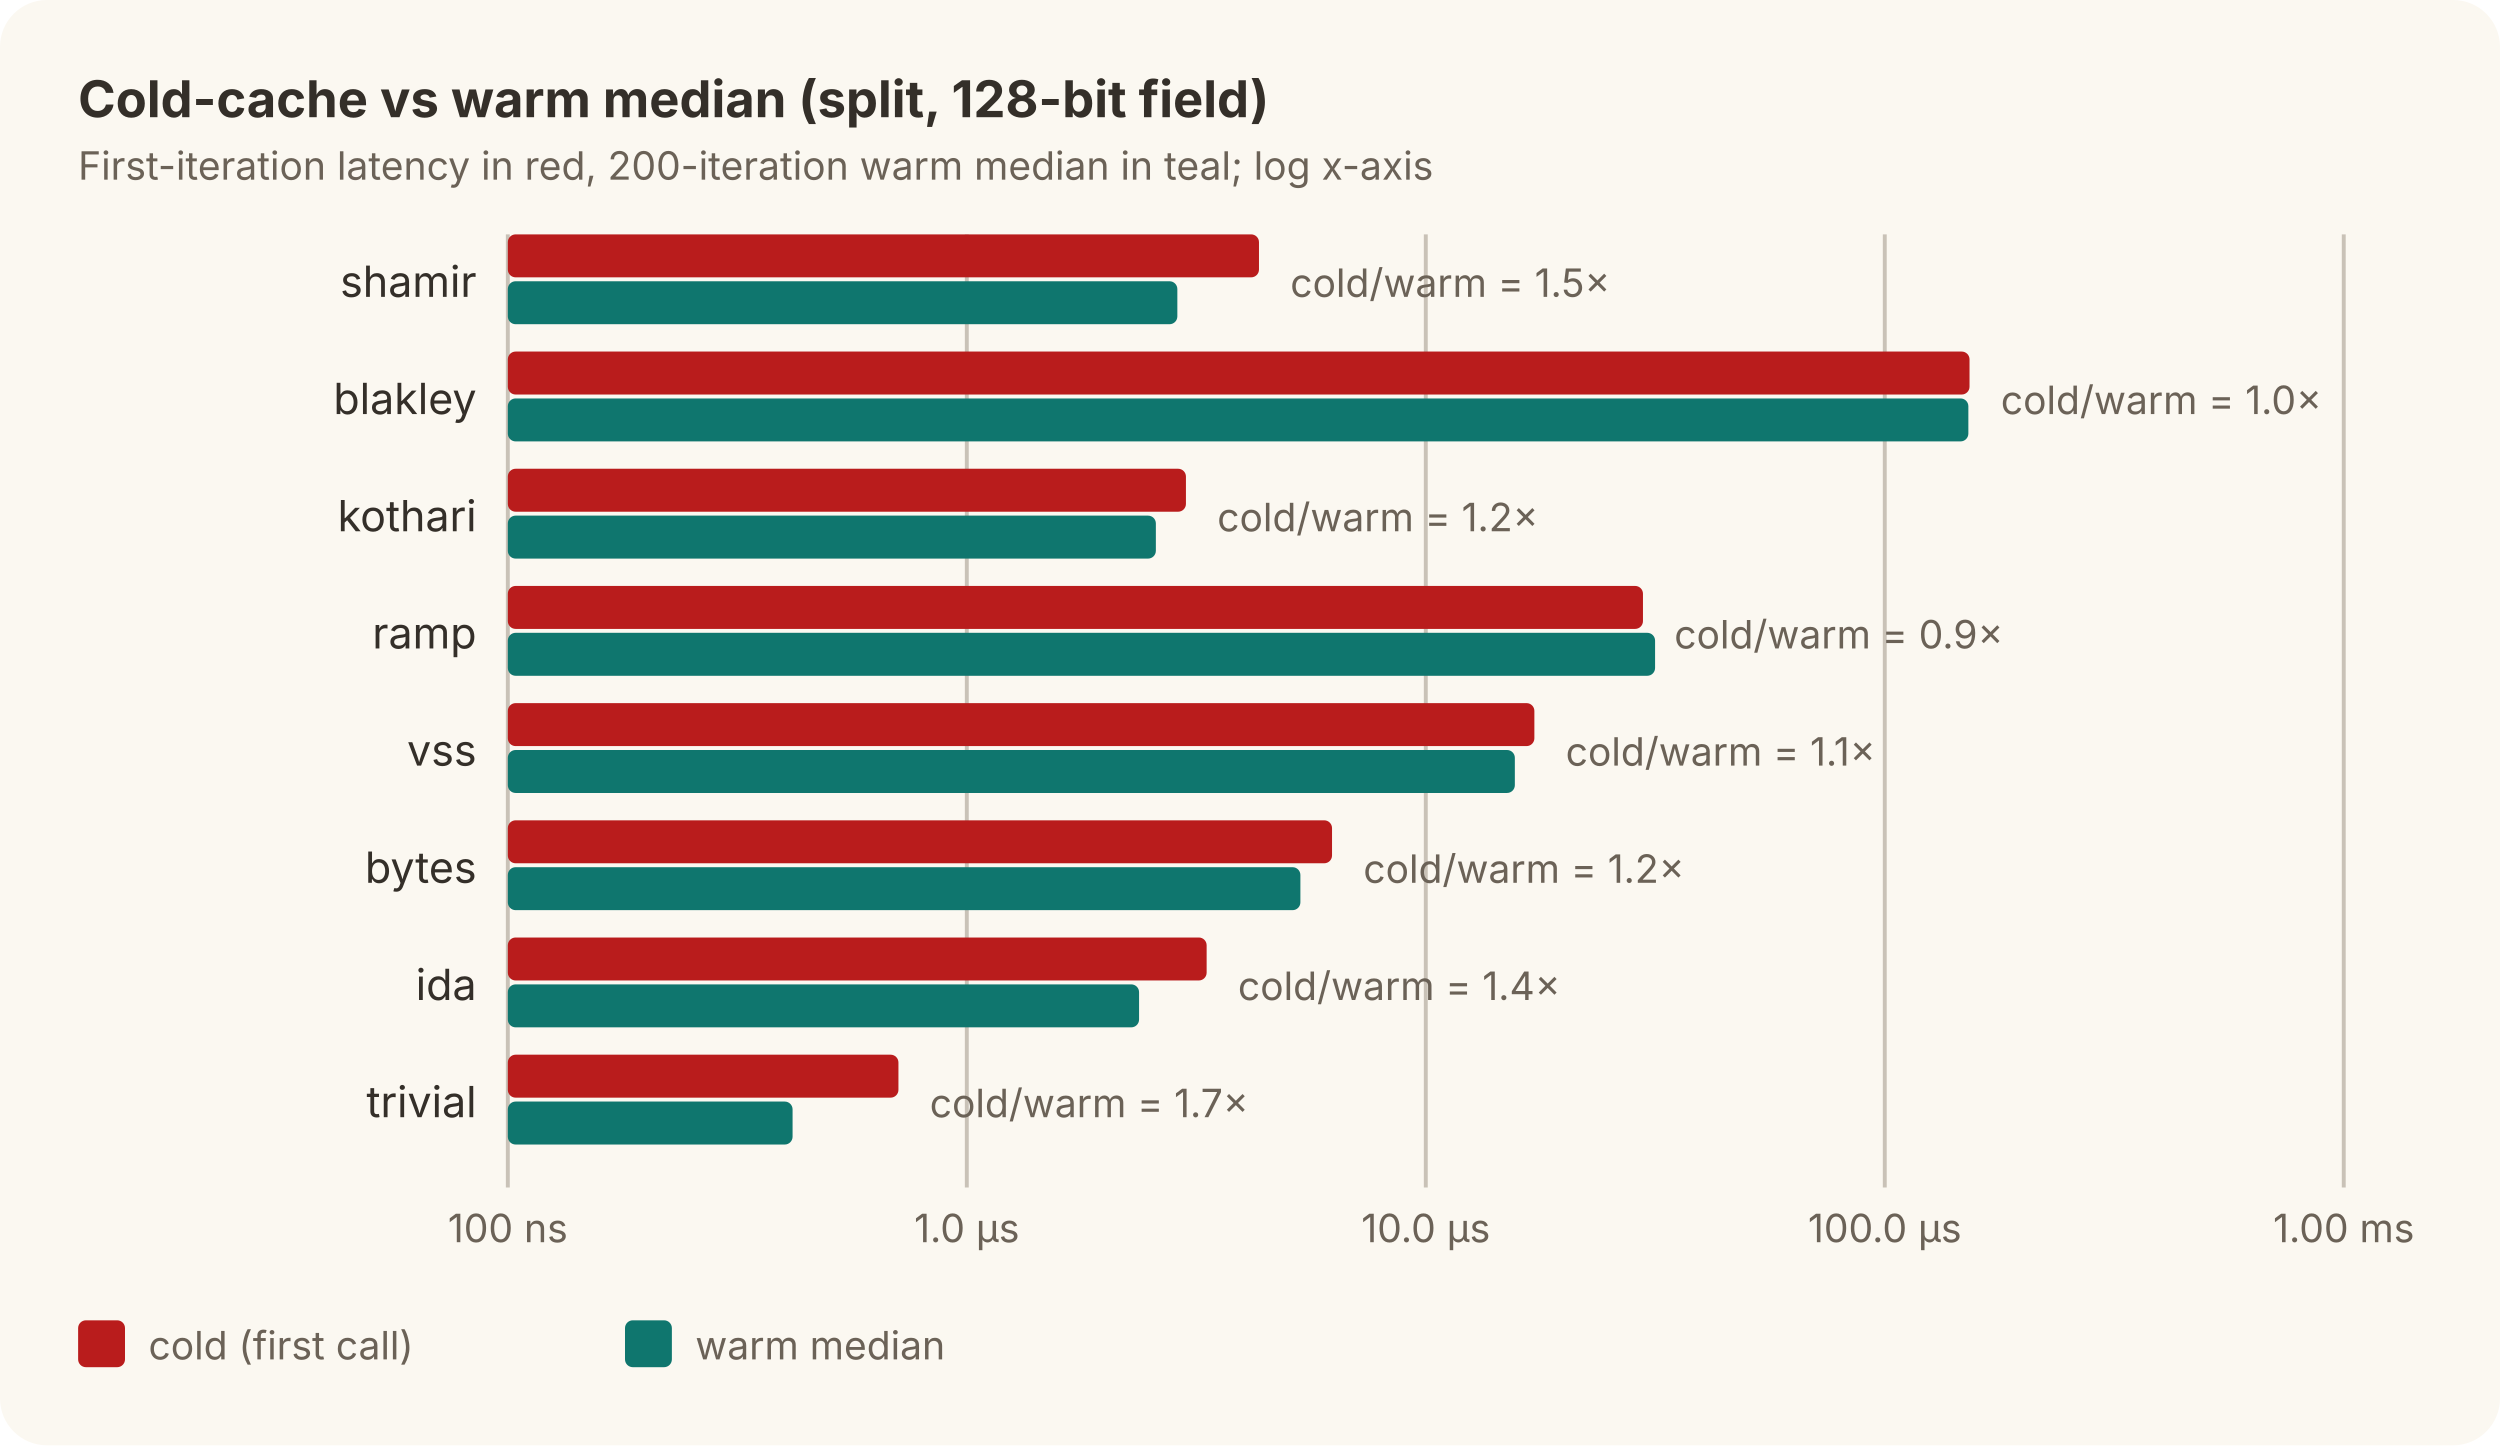
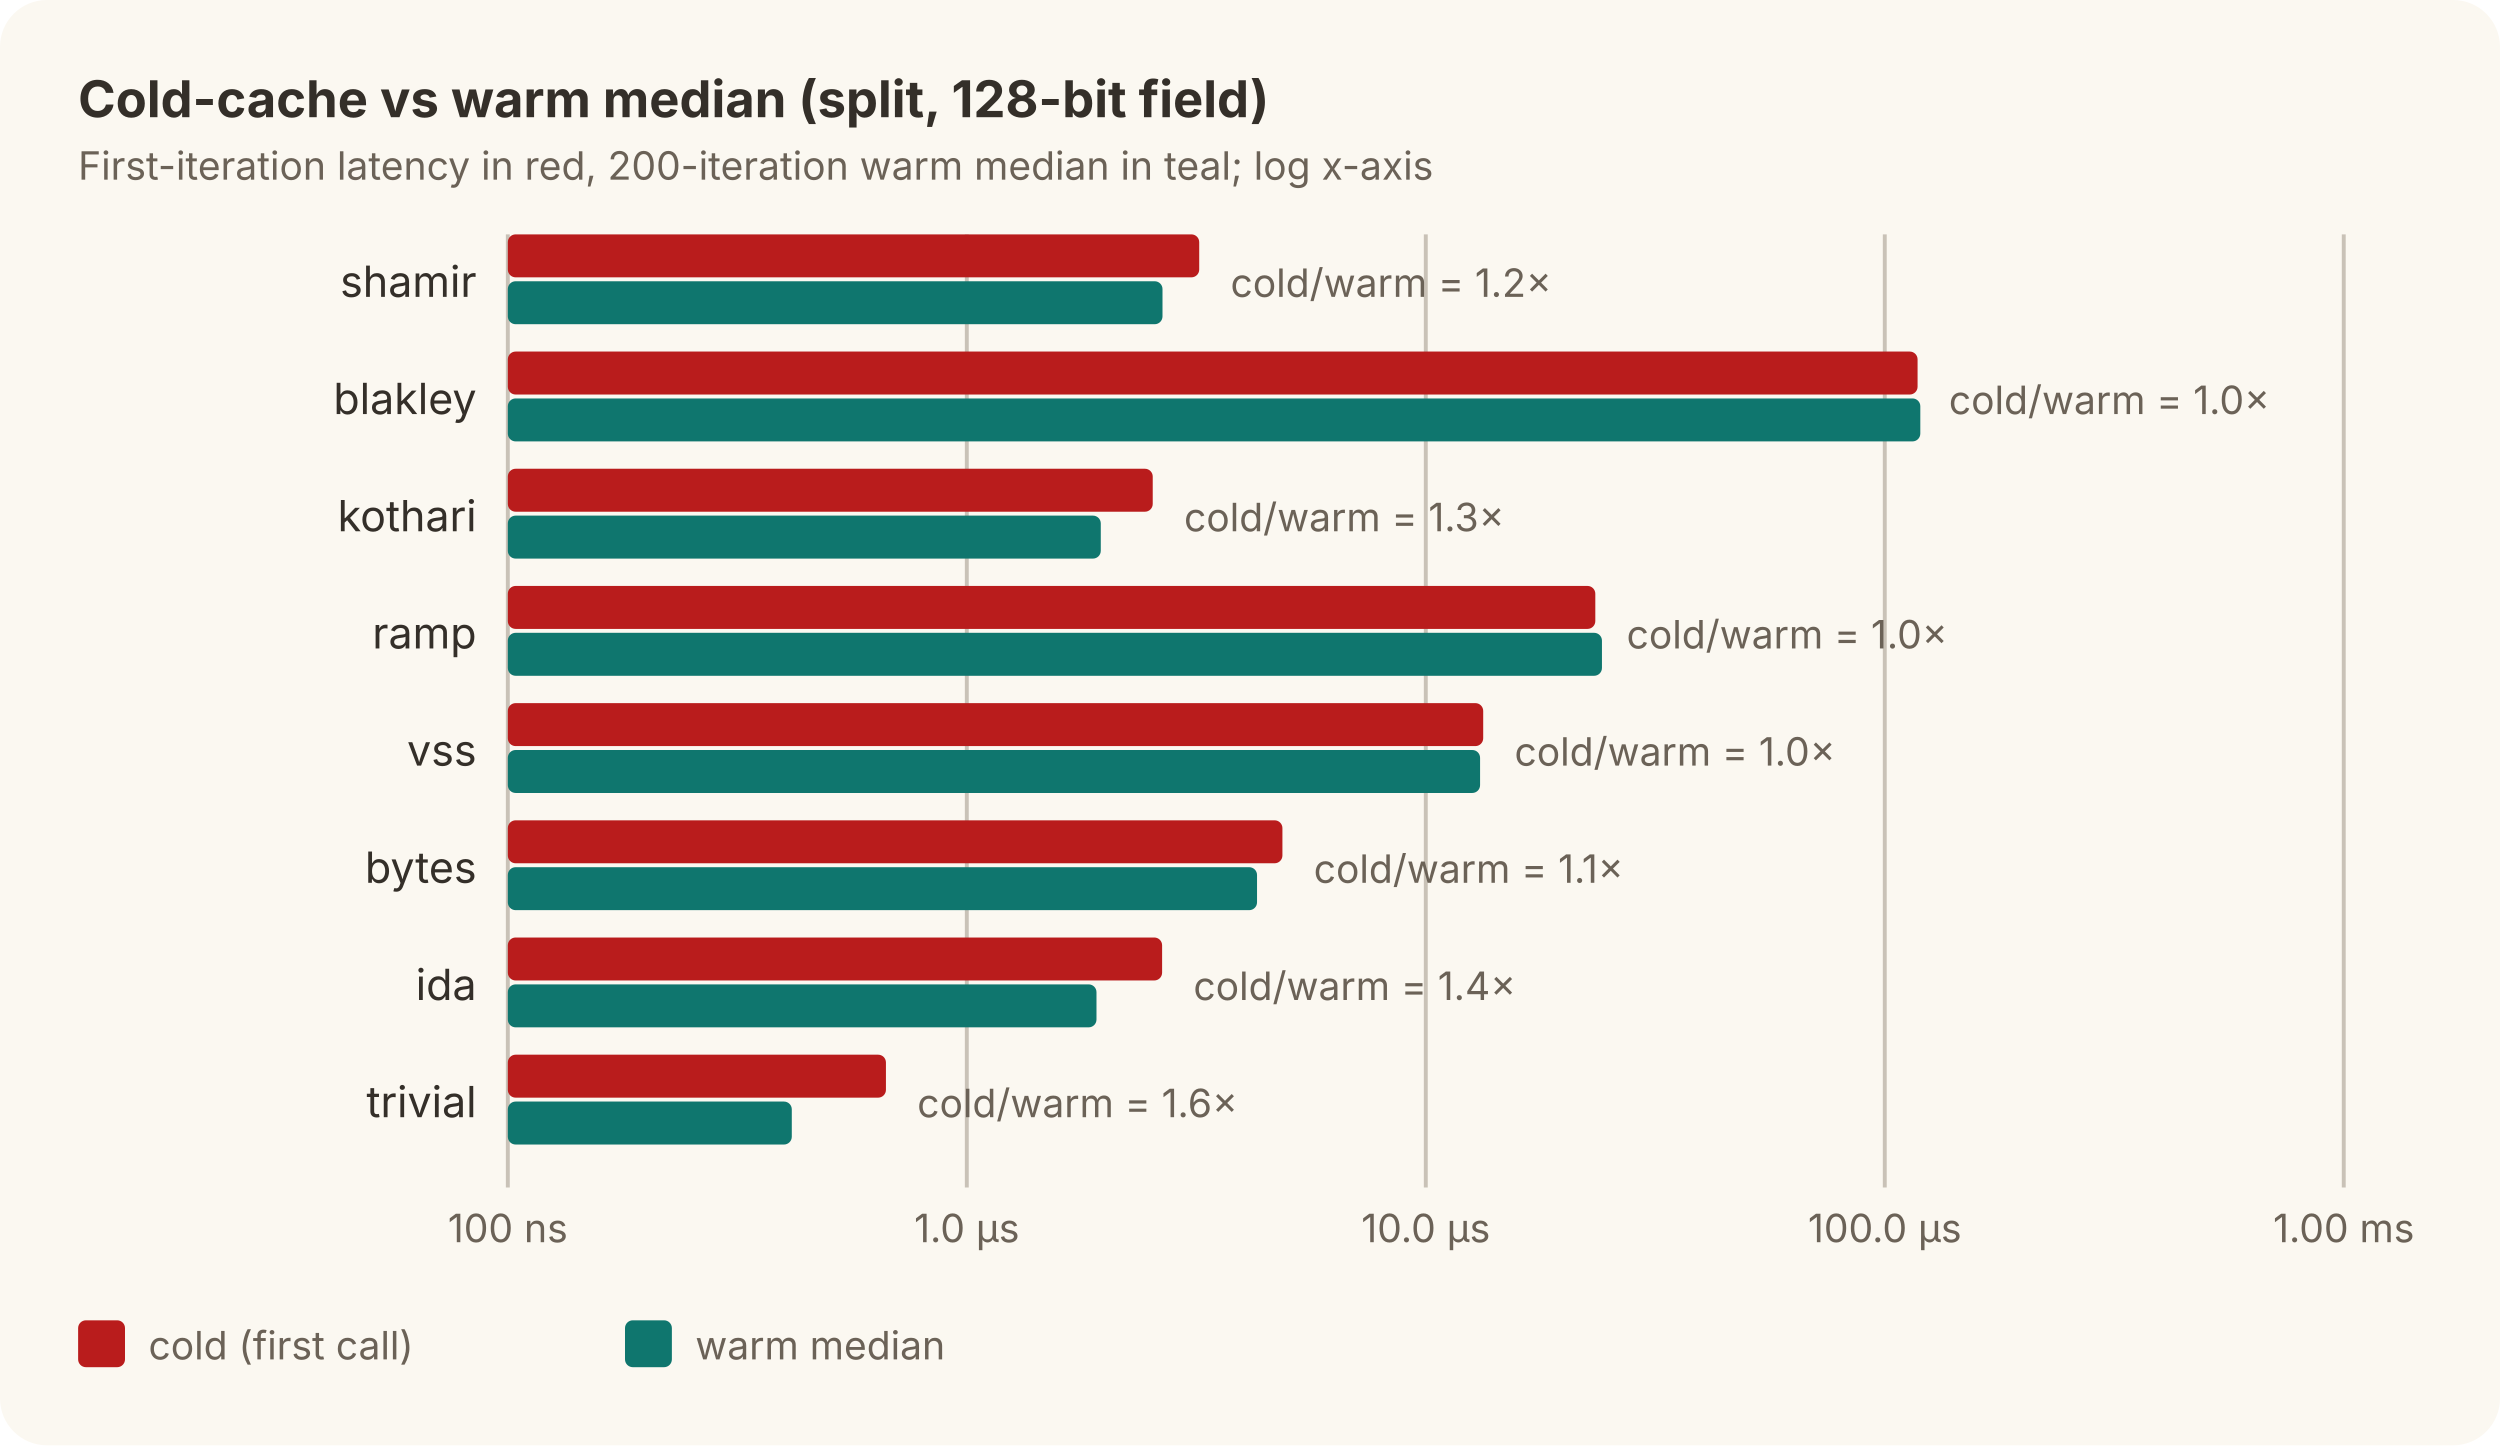
<svg xmlns="http://www.w3.org/2000/svg" width="640" height="370" viewBox="0 0 640 370" role="img">
  <style>
    .bg { fill: #fbf8f1; }
    .grid { stroke: #c9c2b7; stroke-width: 1; }
    .label { fill: #342f29; font: 11px ui-sans-serif, -apple-system, sans-serif; }
    .small { fill: #6b6257; font: 10px ui-sans-serif, -apple-system, sans-serif; }
    .title { fill: #342f29; font: bold 13px ui-sans-serif, -apple-system, sans-serif; }
  </style>
  <rect class="bg" x="0" y="0" width="640" height="370" rx="12" />
  <text class="title" x="20" y="30">Cold-cache vs warm median (split, 128-bit field)</text>
  <text class="small" x="20" y="46">First-iteration latency in red, 200-iteration warm median in teal; log x-axis</text>
  <line class="grid" x1="130.0" y1="60.0" x2="130.0" y2="304.0" />
  <text class="small" x="130.0" y="318.0" text-anchor="middle">100 ns</text>
  <line class="grid" x1="247.5" y1="60.0" x2="247.5" y2="304.0" />
  <text class="small" x="247.5" y="318.0" text-anchor="middle">1.0 µs</text>
  <line class="grid" x1="365.0" y1="60.0" x2="365.0" y2="304.0" />
  <text class="small" x="365.0" y="318.0" text-anchor="middle">10.0 µs</text>
  <line class="grid" x1="482.5" y1="60.0" x2="482.5" y2="304.0" />
  <text class="small" x="482.5" y="318.0" text-anchor="middle">100.0 µs</text>
  <line class="grid" x1="600.0" y1="60.0" x2="600.0" y2="304.0" />
  <text class="small" x="600.0" y="318.0" text-anchor="middle">1.00 ms</text>
  <text class="label" x="122.0" y="76.0" text-anchor="end">shamir</text>
-   <rect x="130.0" y="60.0" width="192.3" height="11.0" fill="#b91c1c" rx="2" />
-   <rect x="130.0" y="72.0" width="171.4" height="11.0" fill="#0f766e" rx="2" />
-   <text class="small" x="330.3" y="76.0">cold/warm = 1.5×</text>
+   <rect x="130.0" y="60.0" width="177.0" height="11.0" fill="#b91c1c" rx="2" />
+   <rect x="130.0" y="72.0" width="167.6" height="11.0" fill="#0f766e" rx="2" />
+   <text class="small" x="315.0" y="76.0">cold/warm = 1.2×</text>
  <text class="label" x="122.0" y="106.0" text-anchor="end">blakley</text>
-   <rect x="130.0" y="90.0" width="374.2" height="11.0" fill="#b91c1c" rx="2" />
-   <rect x="130.0" y="102.0" width="373.9" height="11.0" fill="#0f766e" rx="2" />
-   <text class="small" x="512.2" y="106.0">cold/warm = 1.0×</text>
+   <rect x="130.0" y="90.0" width="360.9" height="11.0" fill="#b91c1c" rx="2" />
+   <rect x="130.0" y="102.0" width="361.6" height="11.0" fill="#0f766e" rx="2" />
+   <text class="small" x="498.9" y="106.0">cold/warm = 1.0×</text>
  <text class="label" x="122.0" y="136.0" text-anchor="end">kothari</text>
-   <rect x="130.0" y="120.0" width="173.6" height="11.0" fill="#b91c1c" rx="2" />
-   <rect x="130.0" y="132.0" width="165.9" height="11.0" fill="#0f766e" rx="2" />
-   <text class="small" x="311.6" y="136.0">cold/warm = 1.2×</text>
+   <rect x="130.0" y="120.0" width="165.1" height="11.0" fill="#b91c1c" rx="2" />
+   <rect x="130.0" y="132.0" width="151.8" height="11.0" fill="#0f766e" rx="2" />
+   <text class="small" x="303.1" y="136.0">cold/warm = 1.3×</text>
  <text class="label" x="122.0" y="166.0" text-anchor="end">ramp</text>
-   <rect x="130.0" y="150.0" width="290.6" height="11.0" fill="#b91c1c" rx="2" />
-   <rect x="130.0" y="162.0" width="293.7" height="11.0" fill="#0f766e" rx="2" />
-   <text class="small" x="428.6" y="166.0">cold/warm = 0.9×</text>
+   <rect x="130.0" y="150.0" width="278.4" height="11.0" fill="#b91c1c" rx="2" />
+   <rect x="130.0" y="162.0" width="280.1" height="11.0" fill="#0f766e" rx="2" />
+   <text class="small" x="416.4" y="166.0">cold/warm = 1.0×</text>
  <text class="label" x="122.0" y="196.0" text-anchor="end">vss</text>
-   <rect x="130.0" y="180.0" width="262.8" height="11.0" fill="#b91c1c" rx="2" />
-   <rect x="130.0" y="192.0" width="257.8" height="11.0" fill="#0f766e" rx="2" />
-   <text class="small" x="400.8" y="196.0">cold/warm = 1.1×</text>
+   <rect x="130.0" y="180.0" width="249.7" height="11.0" fill="#b91c1c" rx="2" />
+   <rect x="130.0" y="192.0" width="248.9" height="11.0" fill="#0f766e" rx="2" />
+   <text class="small" x="387.7" y="196.0">cold/warm = 1.0×</text>
  <text class="label" x="122.0" y="226.0" text-anchor="end">bytes</text>
-   <rect x="130.0" y="210.0" width="211.0" height="11.0" fill="#b91c1c" rx="2" />
-   <rect x="130.0" y="222.0" width="202.9" height="11.0" fill="#0f766e" rx="2" />
-   <text class="small" x="349.0" y="226.0">cold/warm = 1.2×</text>
+   <rect x="130.0" y="210.0" width="198.3" height="11.0" fill="#b91c1c" rx="2" />
+   <rect x="130.0" y="222.0" width="191.8" height="11.0" fill="#0f766e" rx="2" />
+   <text class="small" x="336.3" y="226.0">cold/warm = 1.1×</text>
  <text class="label" x="122.0" y="256.0" text-anchor="end">ida</text>
-   <rect x="130.0" y="240.0" width="178.9" height="11.0" fill="#b91c1c" rx="2" />
-   <rect x="130.0" y="252.0" width="161.6" height="11.0" fill="#0f766e" rx="2" />
-   <text class="small" x="316.9" y="256.0">cold/warm = 1.4×</text>
+   <rect x="130.0" y="240.0" width="167.5" height="11.0" fill="#b91c1c" rx="2" />
+   <rect x="130.0" y="252.0" width="150.7" height="11.0" fill="#0f766e" rx="2" />
+   <text class="small" x="305.5" y="256.0">cold/warm = 1.4×</text>
  <text class="label" x="122.0" y="286.0" text-anchor="end">trivial</text>
-   <rect x="130.0" y="270.0" width="100.0" height="11.0" fill="#b91c1c" rx="2" />
-   <rect x="130.0" y="282.0" width="72.9" height="11.0" fill="#0f766e" rx="2" />
-   <text class="small" x="238.0" y="286.0">cold/warm = 1.7×</text>
+   <rect x="130.0" y="270.0" width="96.8" height="11.0" fill="#b91c1c" rx="2" />
+   <rect x="130.0" y="282.0" width="72.7" height="11.0" fill="#0f766e" rx="2" />
+   <text class="small" x="234.8" y="286.0">cold/warm = 1.6×</text>
  <rect x="20" y="338.0" width="12" height="12" fill="#b91c1c" rx="2" />
  <text class="small" x="38" y="348.0">cold (first call)</text>
  <rect x="160" y="338.0" width="12" height="12" fill="#0f766e" rx="2" />
  <text class="small" x="178" y="348.0">warm median</text>
</svg>
